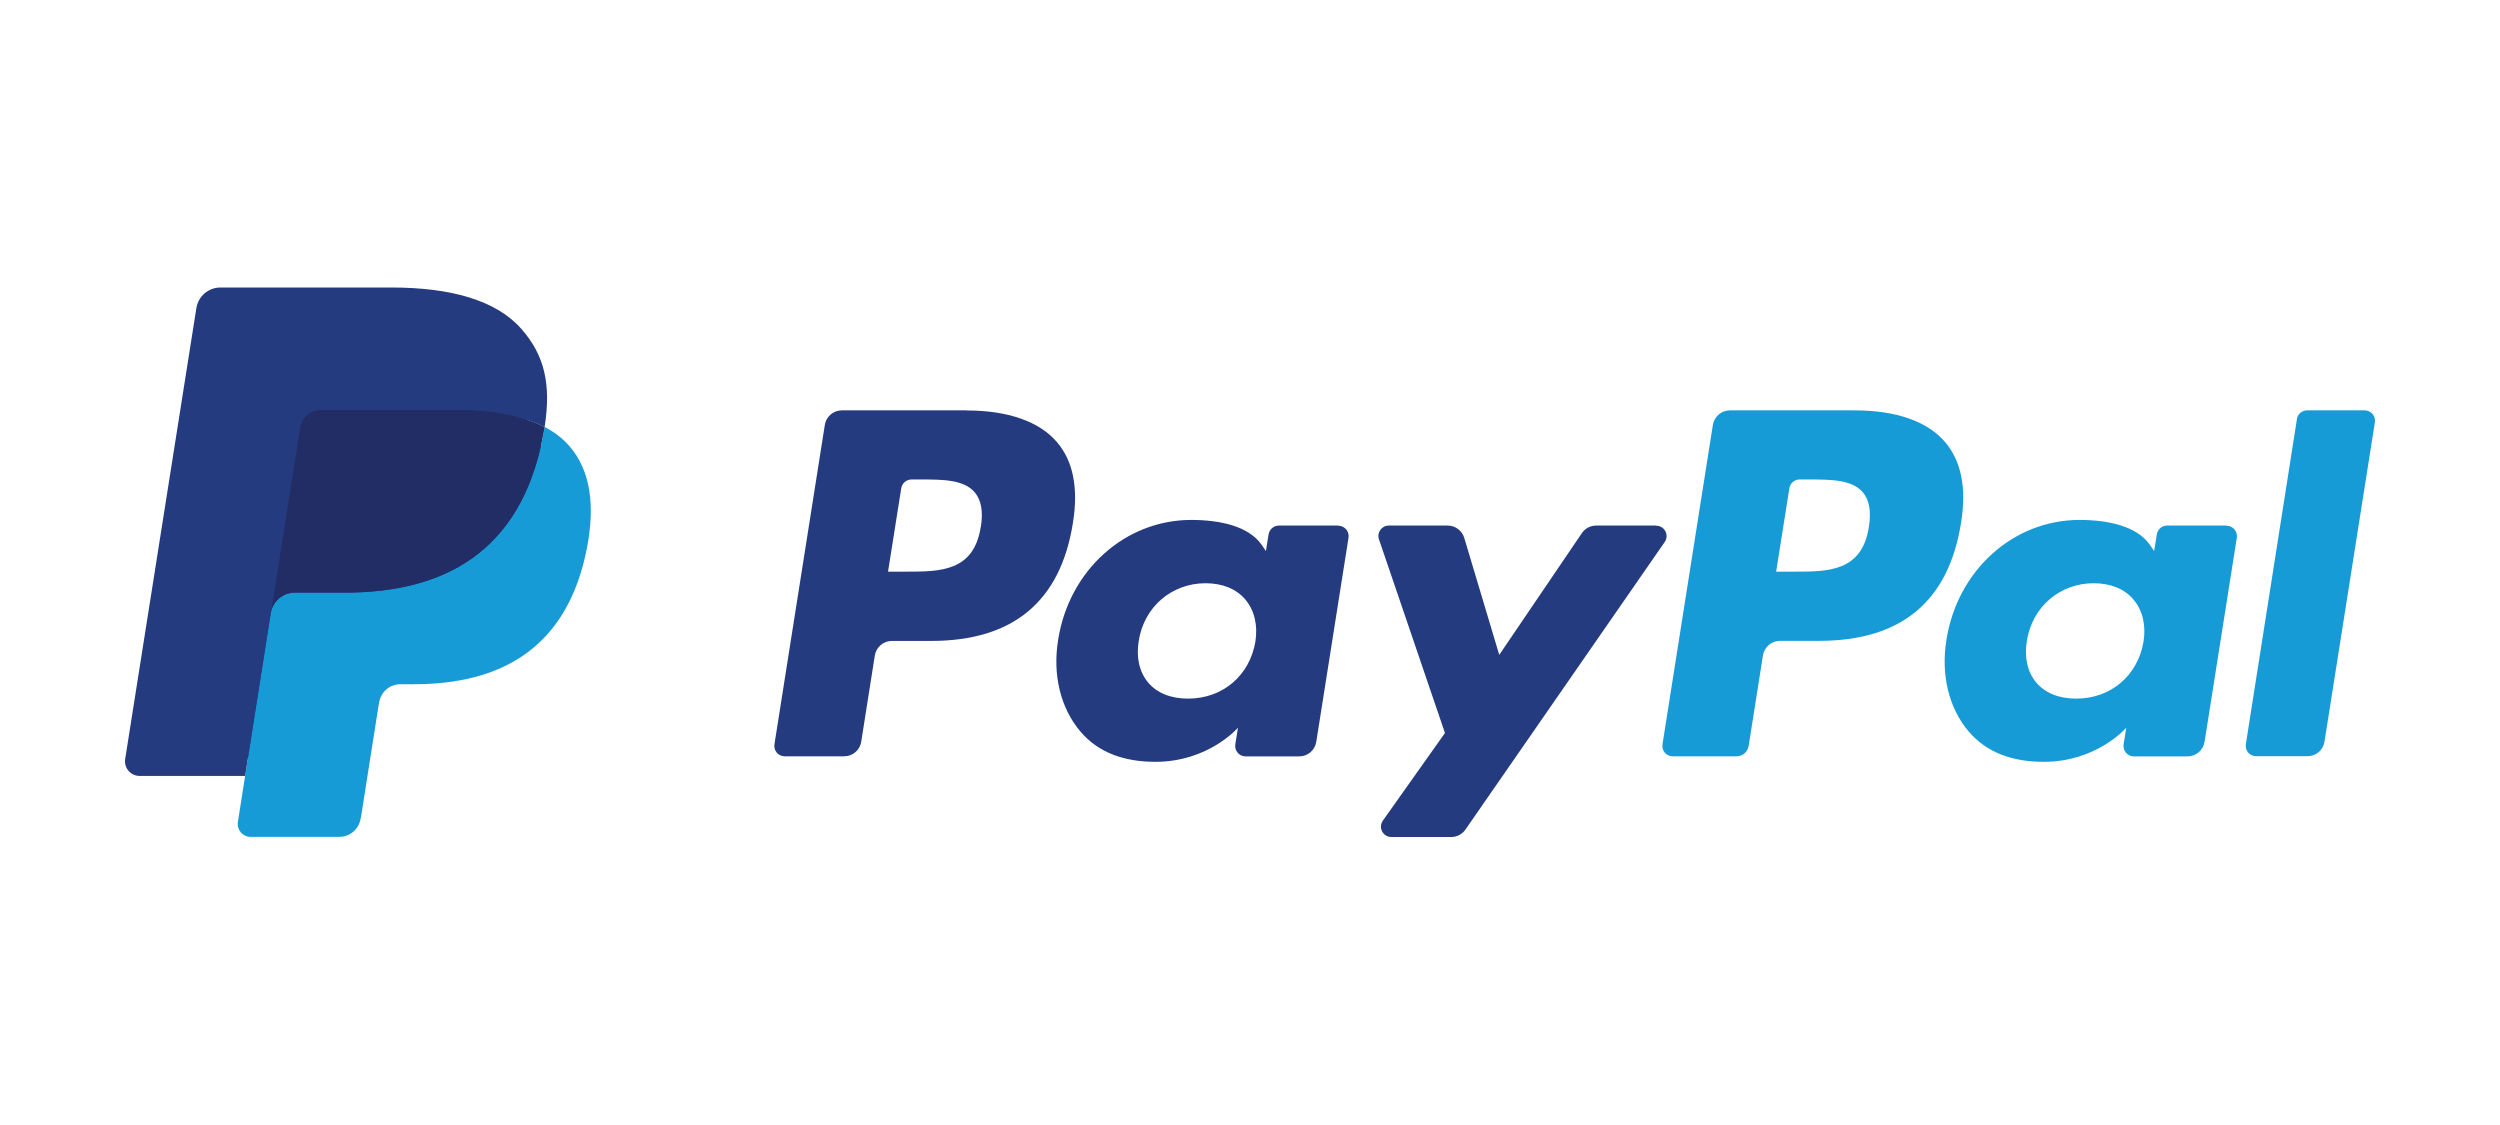
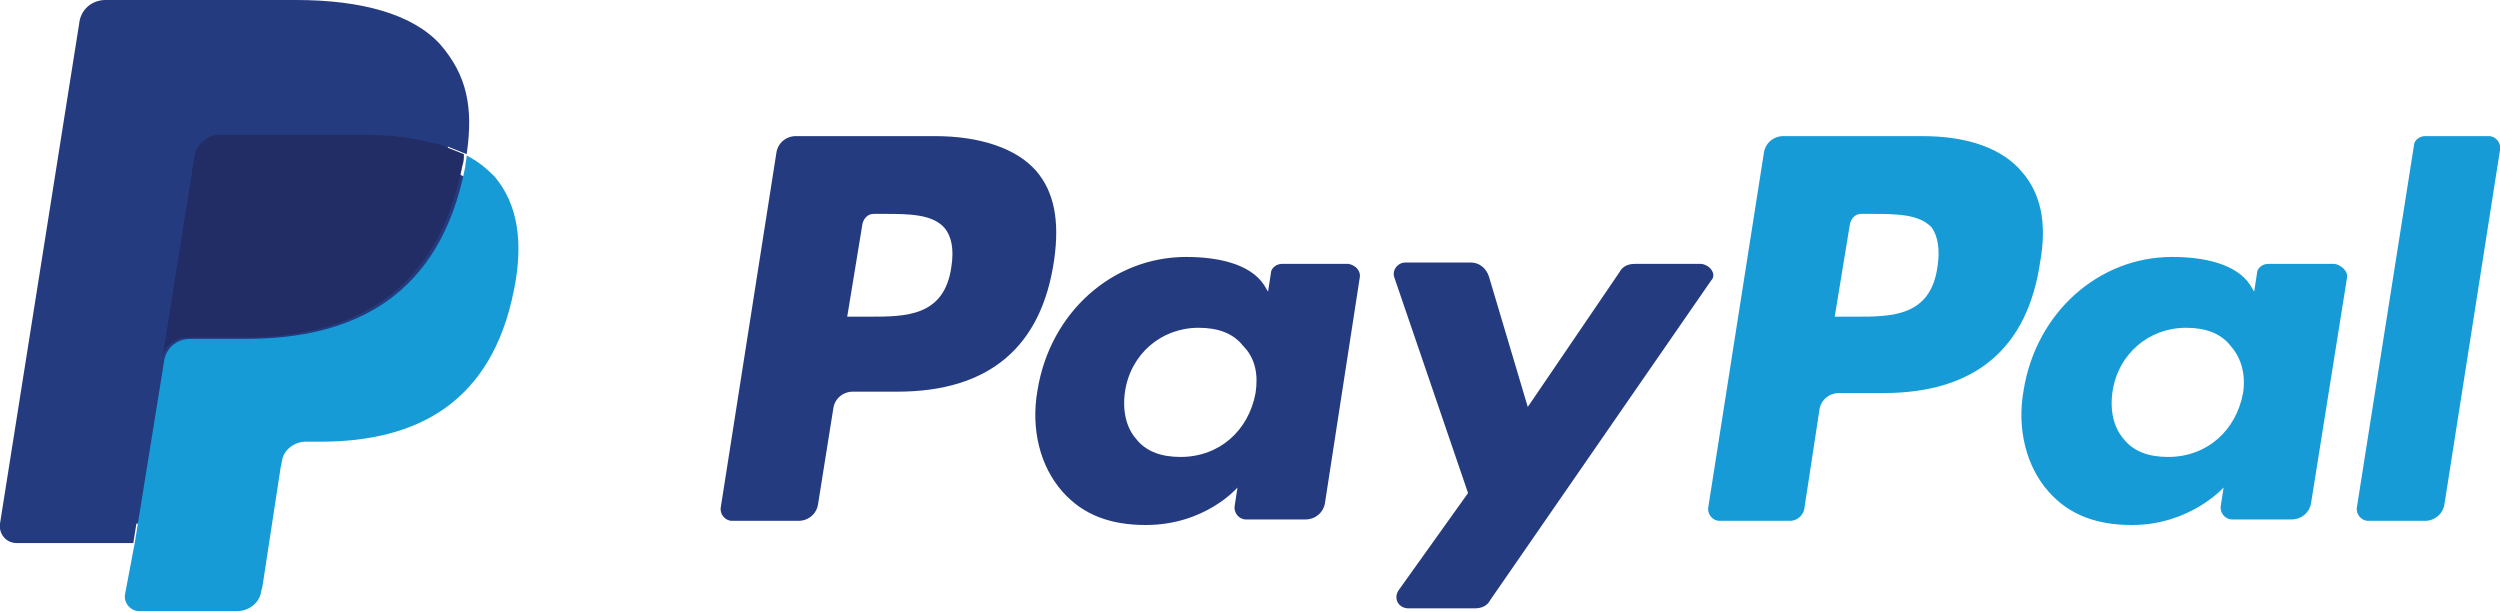
- <svg xmlns="http://www.w3.org/2000/svg" width="200" height="90" viewBox="0 0 200 90" fill="none">
-   <path d="M77.307 32.829H67.349C66.671 32.829 66.085 33.322 65.985 34.001L61.956 59.546C61.877 60.053 62.263 60.504 62.777 60.504H67.535C68.214 60.504 68.799 60.011 68.899 59.332L69.985 52.446C70.092 51.774 70.671 51.274 71.35 51.274H74.5C81.065 51.274 84.851 48.102 85.837 41.809C86.28 39.059 85.858 36.894 84.565 35.38C83.151 33.715 80.636 32.837 77.307 32.837V32.829ZM78.457 42.159C77.915 45.731 75.179 45.731 72.543 45.731H71.043L72.1 39.059C72.164 38.658 72.514 38.358 72.921 38.358H73.607C75.407 38.358 77.1 38.358 77.979 39.387C78.5 40.002 78.665 40.909 78.465 42.166L78.457 42.159Z" fill="#253B80" />
-   <path d="M107.082 42.045H102.31C101.903 42.045 101.553 42.345 101.488 42.745L101.274 44.081L100.938 43.595C99.902 42.095 97.602 41.594 95.302 41.594C90.03 41.594 85.53 45.588 84.651 51.188C84.194 53.981 84.844 56.653 86.43 58.518C87.88 60.232 89.966 60.946 92.437 60.946C96.688 60.946 99.038 58.218 99.038 58.218L98.824 59.546C98.745 60.053 99.131 60.511 99.645 60.511H103.939C104.624 60.511 105.196 60.018 105.303 59.339L107.882 43.016C107.96 42.516 107.575 42.059 107.067 42.059L107.082 42.045ZM100.431 51.331C99.974 54.053 97.809 55.889 95.052 55.889C93.666 55.889 92.559 55.446 91.852 54.603C91.144 53.767 90.88 52.574 91.102 51.253C91.53 48.552 93.73 46.659 96.445 46.659C97.802 46.659 98.902 47.109 99.624 47.959C100.352 48.817 100.638 50.017 100.431 51.331Z" fill="#253B80" />
-   <path d="M132.484 42.045H127.691C127.233 42.045 126.805 42.273 126.548 42.652L119.94 52.389L117.14 43.031C116.961 42.445 116.425 42.045 115.811 42.045H111.103C110.532 42.045 110.132 42.602 110.317 43.145L115.597 58.639L110.632 65.647C110.239 66.197 110.632 66.962 111.31 66.962H116.097C116.554 66.962 116.975 66.74 117.232 66.369L133.177 43.359C133.555 42.809 133.17 42.059 132.498 42.059L132.484 42.045Z" fill="#253B80" />
-   <path d="M148.357 32.829H138.392C137.713 32.829 137.135 33.322 137.028 34.001L132.999 59.546C132.92 60.053 133.306 60.504 133.82 60.504H138.935C139.406 60.504 139.814 60.154 139.892 59.682L141.035 52.438C141.142 51.767 141.721 51.267 142.4 51.267H145.55C152.115 51.267 155.901 48.095 156.887 41.802C157.337 39.051 156.901 36.887 155.615 35.373C154.201 33.708 151.693 32.829 148.357 32.829ZM149.507 42.159C148.964 45.731 146.236 45.731 143.592 45.731H142.092L143.15 39.059C143.214 38.658 143.557 38.358 143.971 38.358H144.657C146.457 38.358 148.15 38.358 149.029 39.387C149.55 40.002 149.707 40.909 149.507 42.166V42.159Z" fill="#179BD7" />
-   <path d="M178.132 42.045H173.367C172.96 42.045 172.61 42.345 172.545 42.745L172.331 44.081L171.995 43.595C170.959 42.095 168.659 41.594 166.366 41.594C161.094 41.594 156.594 45.588 155.715 51.188C155.258 53.981 155.908 56.653 157.494 58.518C158.951 60.232 161.03 60.946 163.502 60.946C167.752 60.946 170.102 58.218 170.102 58.218L169.888 59.546C169.809 60.053 170.195 60.511 170.709 60.511H175.003C175.681 60.511 176.26 60.018 176.367 59.339L178.946 43.016C179.024 42.516 178.632 42.059 178.124 42.059L178.132 42.045ZM171.481 51.331C171.024 54.053 168.859 55.889 166.102 55.889C164.723 55.889 163.609 55.446 162.901 54.603C162.194 53.767 161.93 52.574 162.151 51.253C162.587 48.552 164.78 46.659 167.495 46.659C168.852 46.659 169.952 47.109 170.674 47.959C171.402 48.817 171.695 50.017 171.481 51.331Z" fill="#179BD7" />
-   <path d="M183.754 33.529L179.668 59.539C179.589 60.046 179.975 60.496 180.489 60.496H184.597C185.282 60.496 185.861 60.004 185.961 59.325L189.99 33.787C190.069 33.279 189.683 32.829 189.168 32.829H184.568C184.161 32.829 183.811 33.129 183.747 33.529H183.754Z" fill="#179BD7" />
-   <path d="M20.58 65.461L21.345 60.625L19.645 60.582H11.544L17.18 24.879C17.194 24.771 17.252 24.672 17.337 24.6C17.423 24.529 17.53 24.493 17.637 24.493H31.296C35.832 24.493 38.961 25.436 40.597 27.3C41.361 28.172 41.854 29.086 42.09 30.093C42.34 31.151 42.34 32.408 42.097 33.944L42.083 34.058V35.044L42.847 35.48C43.49 35.823 44.004 36.215 44.397 36.666C45.054 37.416 45.476 38.366 45.654 39.487C45.84 40.645 45.776 42.023 45.476 43.581C45.126 45.373 44.561 46.938 43.797 48.217C43.097 49.395 42.204 50.374 41.14 51.131C40.125 51.853 38.918 52.396 37.561 52.746C36.239 53.089 34.739 53.26 33.089 53.26H32.024C31.267 53.26 30.524 53.531 29.946 54.024C29.367 54.524 28.981 55.21 28.86 55.96L28.781 56.396L27.438 64.925L27.374 65.24C27.36 65.34 27.331 65.39 27.288 65.418C27.253 65.447 27.203 65.468 27.145 65.468H20.58V65.461Z" fill="#253B80" />
-   <path d="M43.568 34.165C43.525 34.422 43.483 34.694 43.425 34.965C41.625 44.216 35.46 47.409 27.588 47.409H23.581C22.616 47.409 21.809 48.109 21.659 49.06L19.609 62.075L19.03 65.761C18.93 66.383 19.416 66.947 20.044 66.947H27.152C27.995 66.947 28.71 66.333 28.845 65.504L28.917 65.14L30.253 56.646L30.338 56.182C30.467 55.346 31.188 54.739 32.031 54.739H33.096C39.982 54.739 45.376 51.946 46.954 43.852C47.611 40.473 47.269 37.651 45.533 35.665C45.004 35.065 44.354 34.572 43.59 34.165H43.568Z" fill="#179BD7" />
-   <path d="M41.683 33.415C41.404 33.337 41.125 33.265 40.833 33.194C40.54 33.13 40.24 33.072 39.932 33.022C38.854 32.851 37.668 32.765 36.396 32.765H25.688C25.424 32.765 25.174 32.822 24.952 32.929C24.459 33.165 24.095 33.637 24.002 34.208L21.724 48.638L21.659 49.06C21.809 48.11 22.624 47.41 23.581 47.41H27.588C35.461 47.41 41.625 44.209 43.426 34.965C43.483 34.694 43.526 34.422 43.569 34.165C43.111 33.922 42.618 33.715 42.09 33.544C41.961 33.501 41.825 33.458 41.69 33.415H41.683Z" fill="#222D65" />
-   <path d="M24.002 34.215C24.088 33.644 24.459 33.172 24.952 32.937C25.181 32.83 25.424 32.772 25.688 32.772H36.396C37.668 32.772 38.846 32.858 39.932 33.03C40.239 33.08 40.539 33.137 40.832 33.201C41.125 33.265 41.411 33.337 41.682 33.422C41.818 33.465 41.954 33.508 42.09 33.551C42.618 33.73 43.118 33.937 43.568 34.172C44.104 30.751 43.568 28.429 41.718 26.322C39.682 23.993 36.003 23 31.296 23H17.637C16.673 23 15.858 23.7 15.709 24.65L10.015 60.718C9.901 61.432 10.451 62.075 11.172 62.075H19.609L21.723 48.638L24.002 34.208V34.215Z" fill="#253B80" />
+ <svg xmlns="http://www.w3.org/2000/svg" xml:space="preserve" id="Layer_1" x="0" y="0" version="1.1" viewBox="0 0 180 44">
+   <style>.st0{fill:#253b80}.st1{fill:#179bd7}</style>
+   <path d="M67.3 9.8h-10c-.7 0-1.3.5-1.4 1.2l-4 25.5c-.1.5.3 1 .8 1h4.8c.7 0 1.3-.5 1.4-1.2l1.1-6.9c.1-.7.7-1.2 1.4-1.2h3.2c6.6 0 10.4-3.2 11.3-9.5.4-2.8 0-4.9-1.3-6.4-1.4-1.6-4-2.5-7.3-2.5zm1.2 9.4c-.5 3.6-3.3 3.6-5.9 3.6H61l1.1-6.7c.1-.4.4-.7.8-.7h.7c1.8 0 3.5 0 4.4 1 .5.6.7 1.5.5 2.8zM97.1 19h-4.8c-.4 0-.8.3-.8.7l-.2 1.3-.3-.5c-1-1.5-3.3-2-5.6-2-5.3 0-9.8 4-10.7 9.6-.5 2.8.2 5.5 1.8 7.3 1.5 1.7 3.5 2.4 6 2.4 4.3 0 6.6-2.7 6.6-2.7l-.2 1.3c-.1.5.3 1 .8 1H94c.7 0 1.3-.5 1.4-1.2L97.9 20c.1-.5-.3-.9-.8-1zm-6.7 9.3c-.5 2.7-2.6 4.6-5.4 4.6-1.4 0-2.5-.4-3.2-1.3-.7-.8-1-2-.8-3.4.4-2.7 2.6-4.6 5.3-4.6 1.4 0 2.5.4 3.2 1.3.9.9 1.1 2.1.9 3.4zM122.5 19h-4.8c-.5 0-.9.2-1.1.6l-6.6 9.7-2.8-9.4c-.2-.6-.7-1-1.3-1h-4.7c-.6 0-1 .6-.8 1.1l5.3 15.5-5 7c-.4.6 0 1.3.7 1.3h4.8c.5 0 .9-.2 1.1-.6l15.9-23c.4-.4 0-1.1-.7-1.2z" class="st0" />
+   <path d="M138.4 9.8h-10c-.7 0-1.3.5-1.4 1.2l-4 25.5c-.1.5.3 1 .8 1h5.1c.5 0 .9-.4 1-.8l1.1-7.2c.1-.7.7-1.2 1.4-1.2h3.2c6.6 0 10.4-3.2 11.3-9.5.5-2.8 0-4.9-1.3-6.4-1.4-1.7-3.9-2.6-7.2-2.6zm1.1 9.4c-.5 3.6-3.3 3.6-5.9 3.6h-1.5l1.1-6.7c.1-.4.4-.7.8-.7h.7c1.8 0 3.5 0 4.4 1 .4.6.6 1.5.4 2.8zM168.1 19h-4.8c-.4 0-.8.3-.8.7l-.2 1.3-.3-.5c-1-1.5-3.3-2-5.6-2-5.3 0-9.8 4-10.7 9.6-.5 2.8.2 5.5 1.8 7.3 1.5 1.7 3.5 2.4 6 2.4 4.2 0 6.6-2.7 6.6-2.7l-.2 1.3c-.1.5.3 1 .8 1h4.3c.7 0 1.3-.5 1.4-1.2l2.6-16.3c0-.4-.4-.8-.9-.9zm-6.6 9.3c-.5 2.7-2.6 4.6-5.4 4.6-1.4 0-2.5-.4-3.2-1.3-.7-.8-1-2-.8-3.4.4-2.7 2.6-4.6 5.3-4.6 1.4 0 2.5.4 3.2 1.3.8.9 1.1 2.1.9 3.4zM173.8 10.5l-4.1 26c-.1.5.3 1 .8 1h4.1c.7 0 1.3-.5 1.4-1.2l4-25.5c.1-.5-.3-1-.8-1h-4.6c-.4 0-.8.3-.8.7z" class="st1" />
+   <path d="m10.6 42.5.8-4.8H1.5L7.2 1.9c0-.1.1-.2.2-.3.1-.1.2-.1.3-.1h13.7c4.5 0 7.7.9 9.3 2.8.8.9 1.3 1.8 1.5 2.8.2 1.1.2 2.3 0 3.9v1.1l.8.4c.6.3 1.2.7 1.6 1.2.7.8 1.1 1.7 1.3 2.8.2 1.2.1 2.5-.2 4.1-.3 1.8-.9 3.4-1.7 4.6-.7 1.2-1.6 2.2-2.7 2.9-1 .7-2.2 1.3-3.6 1.6-1.3.3-2.8.5-4.5.5H22c-.8 0-1.5.3-2.1.8-.6.5-1 1.2-1.1 1.9l-.1.4-1.3 8.5-.1.3c0 .1 0 .2-.1.2l-.1.1-6.5.1z" class="st0" />
+   <path d="M33.6 11.2c0 .3-.1.5-.1.8-1.8 9.3-8 12.4-15.8 12.4h-4c-1 0-1.8.7-1.9 1.7l-2.1 13-.7 3.7c-.1.6.4 1.2 1 1.2h7.1c.8 0 1.6-.6 1.7-1.4l.1-.4 1.3-8.5.1-.5c.1-.8.9-1.4 1.7-1.4h1.1C30 31.8 35.4 29 37 20.9c.7-3.4.3-6.2-1.4-8.2-.6-.6-1.2-1.1-2-1.5z" class="st1" />
+   <path fill="#222d65" d="M31.7 10.4c-.3-.1-.6-.2-.9-.2-.3-.1-.6-.1-.9-.2-1.1-.2-2.3-.3-3.5-.3H15.7c-.3 0-.5.1-.7.2-.5.2-.9.7-1 1.3l-2.3 14.4-.1.4c.1-1 1-1.7 1.9-1.7h4c7.9 0 14-3.2 15.8-12.4.1-.3.1-.5.1-.8l-1.5-.6c.1 0-.1 0-.2-.1z" />
+   <path d="M14 11.2c.1-.6.5-1 1-1.3.2-.1.5-.2.7-.2h10.7c1.3 0 2.5.1 3.5.3.3.1.6.1.9.2s.6.1.9.2c.1 0 .3.1.4.1l1.5.6c.5-3.4 0-5.7-1.9-7.9C29.7 1 26 0 21.3 0H7.6c-1 0-1.8.7-1.9 1.7L0 37.7c-.1.7.4 1.4 1.2 1.4h8.4l2.1-13.4L14 11.2z" class="st0" />
</svg>
